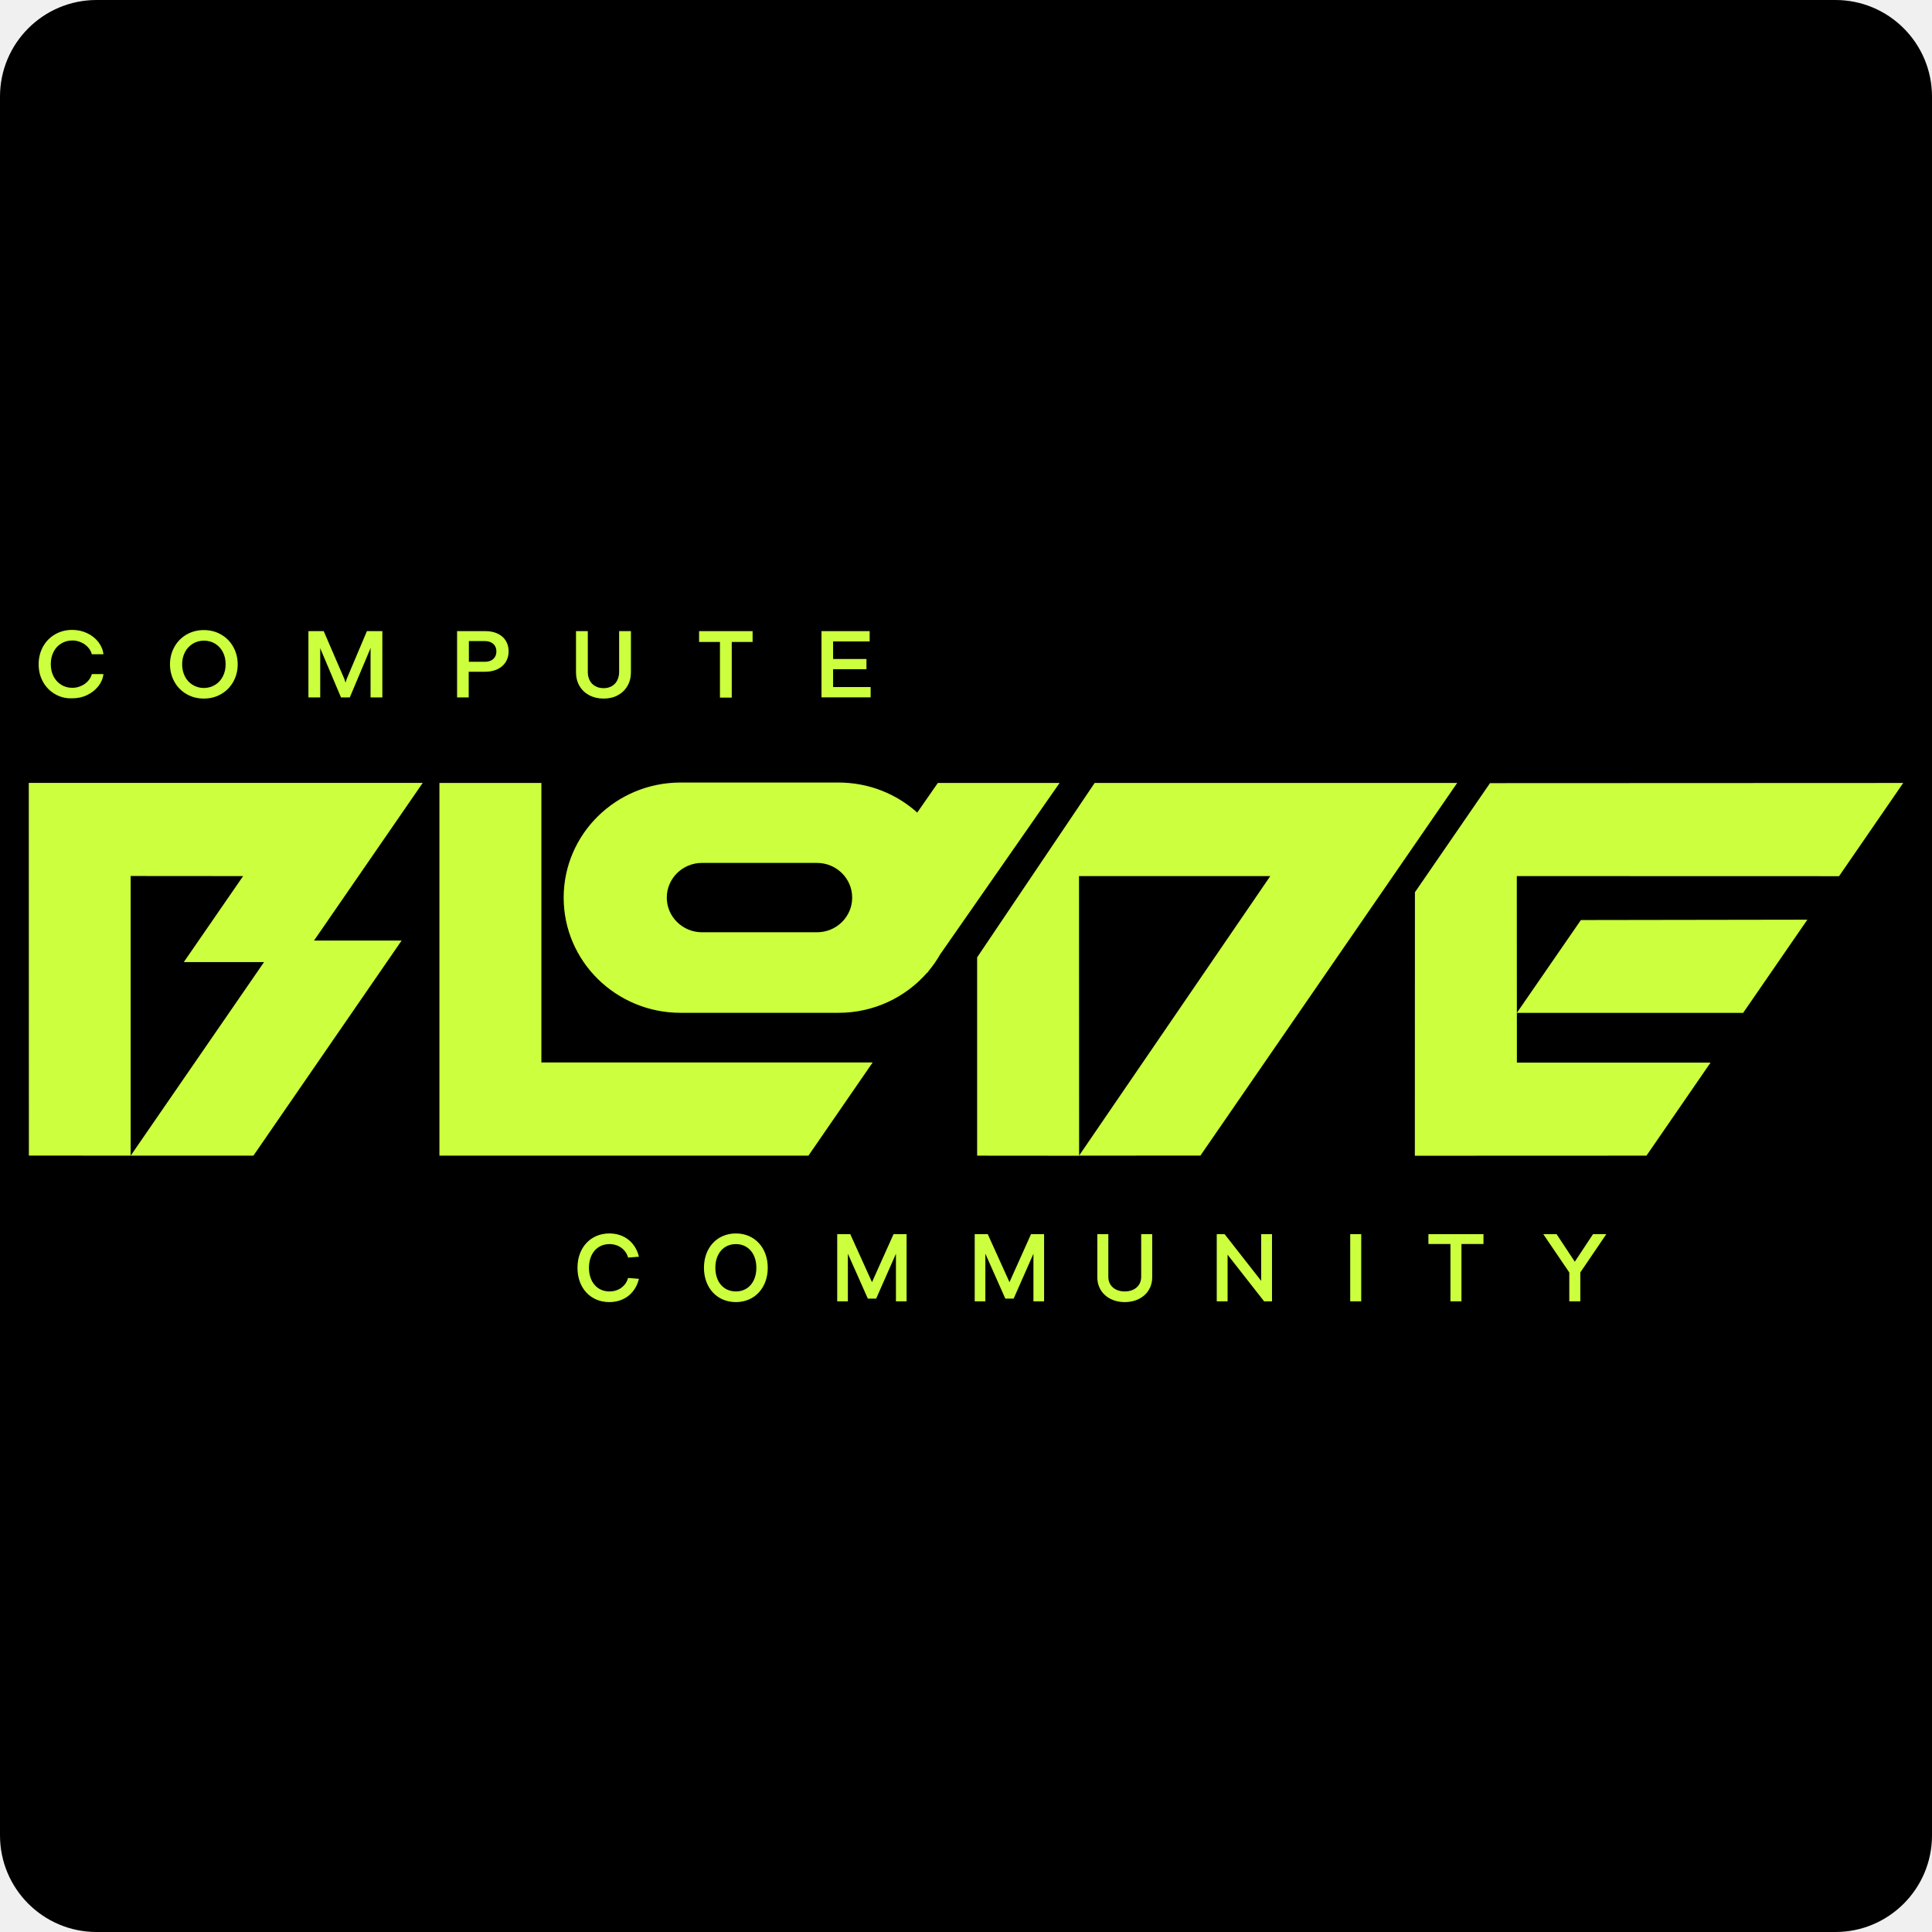
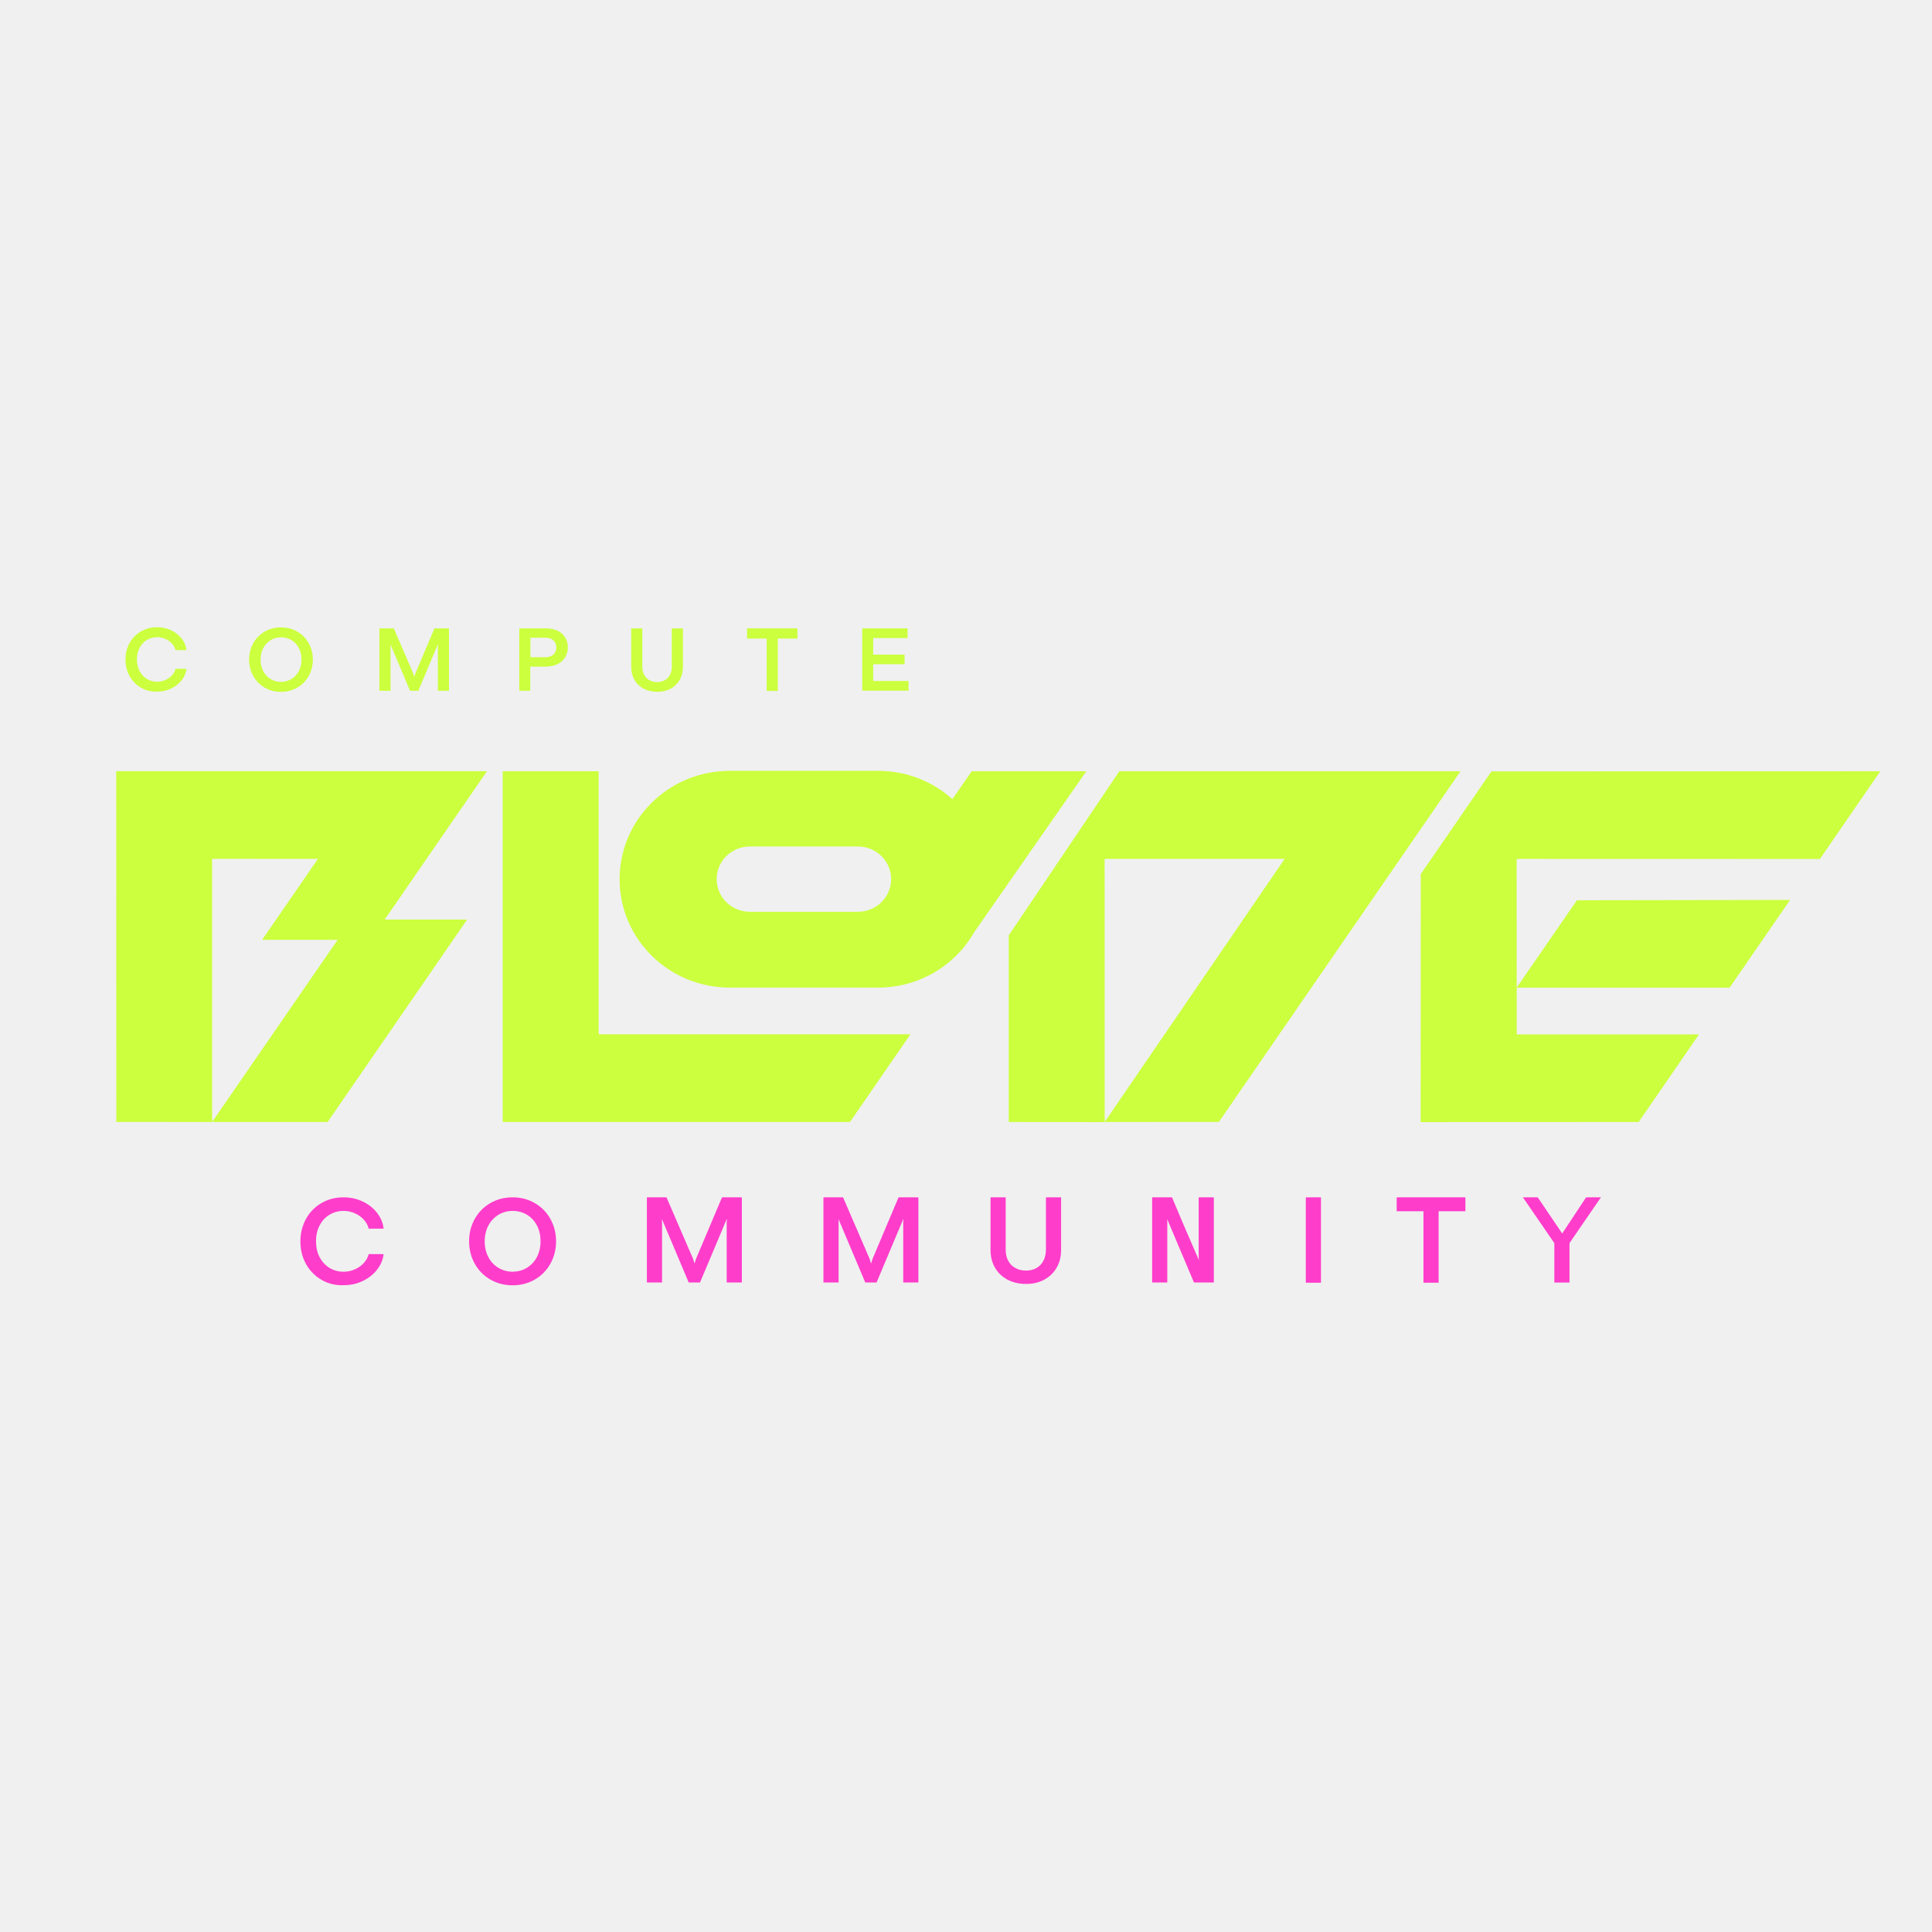
<svg xmlns="http://www.w3.org/2000/svg" width="720" height="720" viewBox="0 0 720 720" version="1.1" id="svg1" xml:space="preserve">
  <defs id="defs1">
-     <clipPath id="clip0_407_7756">
-       <rect width="450" height="141.081" fill="#ffffff" transform="rotate(180,225,70.6215)" id="rect13" x="0" y="0" />
+     <clipPath clipPathUnits="userSpaceOnUse" id="clipPath17">
+       <rect width="667.713" height="209.337" fill="#ffffff" transform="scale(-1)" id="rect17" x="-700.725" y="-432.91" style="stroke-width:1.484" />
+     </clipPath>
+     <clipPath clipPathUnits="userSpaceOnUse" id="clipPath18">
+       <rect width="667.713" height="209.337" fill="#ffffff" transform="scale(-1)" id="rect18" x="-700.725" y="-432.91" style="stroke-width:1.484" />
+     </clipPath>
+     <clipPath clipPathUnits="userSpaceOnUse" id="clipPath19">
+       <rect width="667.713" height="209.337" fill="#ffffff" transform="scale(-1)" id="rect19" x="-700.725" y="-432.91" style="stroke-width:1.484" />
+     </clipPath>
+     <clipPath clipPathUnits="userSpaceOnUse" id="clipPath20">
+       <rect width="667.713" height="209.337" fill="#ffffff" transform="scale(-1)" id="rect20" x="-700.725" y="-432.91" style="stroke-width:1.484" />
+     </clipPath>
+     <clipPath clipPathUnits="userSpaceOnUse" id="clipPath21">
+       <rect width="667.713" height="209.337" fill="#ffffff" transform="scale(-1)" id="rect21" x="-700.725" y="-432.91" style="stroke-width:1.484" />
+     </clipPath>
+     <clipPath clipPathUnits="userSpaceOnUse" id="clipPath22">
+       <rect width="667.713" height="209.337" fill="#ffffff" transform="scale(-1)" id="rect22" x="-700.725" y="-432.91" style="stroke-width:1.484" />
+     </clipPath>
+     <clipPath clipPathUnits="userSpaceOnUse" id="clipPath23">
+       <rect width="667.713" height="209.337" fill="#ffffff" transform="scale(-1)" id="rect23" x="-700.725" y="-432.91" style="stroke-width:1.484" />
+     </clipPath>
+     <clipPath clipPathUnits="userSpaceOnUse" id="clipPath24">
+       <rect width="667.713" height="209.337" fill="#ffffff" transform="scale(-1)" id="rect24" x="-700.725" y="-432.91" style="stroke-width:1.484" />
+     </clipPath>
+     <clipPath clipPathUnits="userSpaceOnUse" id="clipPath25">
+       <rect width="667.713" height="209.337" fill="#ffffff" transform="scale(-1)" id="rect25" x="-700.725" y="-432.91" style="stroke-width:1.484" />
+     </clipPath>
+     <clipPath clipPathUnits="userSpaceOnUse" id="clipPath26">
+       <rect width="667.713" height="209.337" fill="#ffffff" transform="scale(-1)" id="rect26" x="-700.725" y="-432.91" style="stroke-width:1.484" />
+     </clipPath>
+     <clipPath clipPathUnits="userSpaceOnUse" id="clipPath27">
+       <rect width="667.713" height="209.337" fill="#ffffff" transform="scale(-1)" id="rect27" x="-700.725" y="-432.91" style="stroke-width:1.484" />
+     </clipPath>
+     <clipPath clipPathUnits="userSpaceOnUse" id="clipPath28">
+       <rect width="667.713" height="209.337" fill="#ffffff" transform="scale(-1)" id="rect28" x="-700.725" y="-432.91" style="stroke-width:1.484" />
+     </clipPath>
+     <clipPath clipPathUnits="userSpaceOnUse" id="clipPath29">
+       <rect width="667.713" height="209.337" fill="#ffffff" transform="scale(-1)" id="rect29" x="-700.725" y="-432.91" style="stroke-width:1.484" />
+     </clipPath>
+     <clipPath clipPathUnits="userSpaceOnUse" id="clipPath19-8">
+       <rect width="667.713" height="209.337" fill="#ffffff" transform="scale(-1)" id="rect19-1" x="-700.725" y="-432.91" style="stroke-width:1.484" />
+     </clipPath>
+     <clipPath clipPathUnits="userSpaceOnUse" id="clipPath18-4">
+       <rect width="667.713" height="209.337" fill="#ffffff" transform="scale(-1)" id="rect18-9" x="-700.725" y="-432.91" style="stroke-width:1.484" />
+     </clipPath>
+     <clipPath clipPathUnits="userSpaceOnUse" id="clipPath17-5">
+       <rect width="667.713" height="209.337" fill="#ffffff" transform="scale(-1)" id="rect17-9" x="-700.725" y="-432.91" style="stroke-width:1.484" />
    </clipPath>
  </defs>
-   <g id="layer1" style="fill:#000000">
-     <path style="fill:#000000;fill-rule:evenodd;stroke:#000000;stroke-width:0;stroke-linejoin:round;stroke-dasharray:none;stroke-opacity:1;paint-order:markers fill stroke" id="rect1" width="720" height="720" x="0" y="0" d="m 36,0 h 648 a 36,36 45 0 1 36,36 v 648 a 36,36 135 0 1 -36,36 H 36 A 36,36 45 0 1 0,684 V 36 A 36,36 135 0 1 36,0 Z" />
+   <g id="layer1" style="display:none;fill:#000000">
+     <path style="fill:#000000;fill-rule:evenodd;stroke:#000000;stroke-width:0;stroke-linejoin:round;stroke-dasharray:none;stroke-opacity:1;paint-order:markers fill stroke" id="rect1" width="720" height="720" x="0" y="0" d="M 0,0 H 720 V 720 H 0 Z" />
  </g>
-   <g clip-path="url(#clip0_407_7756)" id="g13" transform="matrix(1.576652,0,0,1.576652,-0.2203005,223.6823)">
-     <path d="m 358.666,65.209 76.168,0.021 15.166,-22.034 -97.669,0.041 -17.747,25.792 -0.021,62.281 54.751,-0.021 15.145,-21.992 h -45.772" fill="#ccff3d" id="path1" />
-     <path d="m 427.345,75.514 -15.187,22.034 h -53.492 l 15.146,-21.951 z" fill="#ccff3d" id="path2" />
-     <path d="M 344.569,43.197 H 258.878 L 231.104,84.414 V 131.29 l 24.103,0.021 v -0.021 h -0.021 l 0.021,-0.021 -0.021,-66.059 h 45.206 l -45.185,66.059 v 0.021 l 28.676,-0.021 z" fill="#ccff3d" id="path3" />
-     <path d="M 95.068,80.45 H 74.364 L 100.061,43.176 H 6.943 c 0,0 0.021,58.523 0.021,88.093 5.79,0 14.726,0 24.061,0.021 V 89.742 65.189 L 57.603,65.21 43.59,85.529 H 62.554 L 31.025,131.29 c 18.25,0 29.011,0 29.011,0 z" fill="#ccff3d" id="path4" />
-     <path d="m 128.107,43.197 v 66.059 h 78.307 L 191.227,131.29 H 104.004 V 43.197 Z" fill="#ccff3d" id="path5" />
-     <path d="m 221.812,43.197 -4.867,7 c -4.909,-4.419 -11.453,-7.104 -18.628,-7.104 H 161.02 c -15.271,0 -27.648,12.184 -27.648,27.217 0,15.033 12.377,27.217 27.648,27.217 l 37.297,-1e-4 c 8.391,0 15.88,-3.676 20.957,-9.478 h 0.083 l 0.294,-0.434 c 1.028,-1.218 1.93,-2.54 2.727,-3.924 L 250.592,43.197 Z M 193.241,78.488 h -27.165 c -4.594,0 -8.328,-3.676 -8.328,-8.198 0,-4.522 3.734,-8.198 8.328,-8.198 h 27.165 c 4.594,0 8.328,3.676 8.328,8.198 0,4.543 -3.734,8.198 -8.328,8.198 z" fill="#ccff3d" id="path6" />
-     <path d="M 13.153,22.195 C 11.936,21.493 10.992,20.523 10.3,19.284 9.608,18.045 9.272,16.661 9.272,15.133 c 0,-1.528 0.357,-2.912 1.028,-4.151 0.692,-1.239 1.636,-2.21 2.853,-2.912 1.217,-0.702 2.559,-1.053 4.07,-1.053 1.28,0 2.454,0.268 3.545,0.785 1.091,0.516 1.972,1.239 2.643,2.106 0.671,0.888 1.07,1.838 1.175,2.87 h -2.748 c -0.126,-0.578 -0.419,-1.094 -0.86,-1.611 -0.441,-0.496 -0.986,-0.909 -1.657,-1.198 -0.65,-0.31 -1.363,-0.454 -2.098,-0.454 -0.965,0 -1.846,0.248 -2.622,0.723 -0.776,0.475 -1.385,1.136 -1.804,1.982 -0.441,0.847 -0.65,1.817 -0.65,2.891 0,1.074 0.21,2.044 0.65,2.891 0.441,0.847 1.049,1.508 1.804,1.982 0.776,0.475 1.636,0.723 2.622,0.723 0.734,0 1.447,-0.145 2.098,-0.454 0.671,-0.289 1.217,-0.702 1.657,-1.198 0.441,-0.496 0.734,-1.032 0.86,-1.59 h 2.748 c -0.105,1.012 -0.503,1.962 -1.175,2.829 -0.671,0.867 -1.552,1.569 -2.643,2.106 -1.091,0.537 -2.265,0.785 -3.545,0.785 -1.51,0.062 -2.874,-0.289 -4.07,-0.991 z" fill="#ccff3d" id="path7" />
-     <path d="m 44.241,22.195 c -1.217,-0.702 -2.182,-1.673 -2.874,-2.912 -0.692,-1.239 -1.049,-2.623 -1.049,-4.13 0,-1.528 0.357,-2.891 1.049,-4.13 0.692,-1.239 1.657,-2.21 2.874,-2.912 1.217,-0.702 2.58,-1.053 4.09,-1.053 1.489,0 2.853,0.351 4.069,1.053 1.217,0.702 2.182,1.673 2.874,2.912 0.692,1.239 1.049,2.623 1.049,4.13 0,1.528 -0.357,2.912 -1.049,4.13 -0.692,1.239 -1.657,2.21 -2.874,2.912 -1.217,0.702 -2.58,1.053 -4.069,1.053 -1.51,0 -2.874,-0.351 -4.09,-1.053 z m 6.713,-2.168 c 0.776,-0.475 1.405,-1.136 1.846,-1.982 0.441,-0.847 0.671,-1.817 0.671,-2.891 0,-1.074 -0.21,-2.044 -0.65,-2.891 -0.441,-0.847 -1.049,-1.508 -1.825,-1.982 -0.776,-0.475 -1.657,-0.723 -2.643,-0.723 -0.986,0 -1.867,0.248 -2.643,0.723 -0.776,0.475 -1.405,1.136 -1.846,1.982 -0.441,0.847 -0.671,1.817 -0.671,2.891 0,1.074 0.231,2.044 0.671,2.891 0.441,0.847 1.049,1.508 1.846,1.982 0.776,0.475 1.657,0.723 2.643,0.723 0.944,-0.021 1.825,-0.248 2.601,-0.723 z" fill="#ccff3d" id="path8" />
-     <path d="M 73.042,22.98 V 7.307 h 3.608 l 4.888,11.316 0.273,0.867 0.273,-0.867 4.783,-11.316 h 3.65 V 22.98 h -2.79 V 11.829 l 0.042,-0.599 -4.951,11.75 h -2.077 l -4.93,-11.667 0.021,0.516 v 11.151 z" fill="#ccff3d" id="path9" />
-     <path d="M 108.179,22.98 V 7.307 h 6.733 c 1.091,0 2.056,0.206 2.874,0.599 0.818,0.392 1.469,0.95 1.909,1.673 0.441,0.723 0.672,1.549 0.672,2.499 0,0.95 -0.231,1.797 -0.693,2.54 -0.461,0.723 -1.111,1.301 -1.951,1.693 -0.839,0.392 -1.804,0.599 -2.936,0.599 h -3.86 v 6.071 z m 6.587,-8.425 c 0.818,0 1.489,-0.227 1.971,-0.661 0.483,-0.434 0.735,-1.032 0.735,-1.796 0,-0.743 -0.252,-1.342 -0.735,-1.776 -0.482,-0.434 -1.153,-0.661 -1.971,-0.661 h -3.797 v 4.894 z" fill="#ccff3d" id="path10" />
-     <path d="m 139.414,22.464 c -0.986,-0.537 -1.762,-1.26 -2.308,-2.21 -0.545,-0.95 -0.818,-2.024 -0.818,-3.242 V 7.307 h 2.79 v 9.664 c 0,0.764 0.147,1.425 0.462,2.003 0.293,0.578 0.734,1.032 1.321,1.342 0.567,0.33 1.238,0.475 1.972,0.475 0.713,0 1.363,-0.165 1.909,-0.475 0.566,-0.33 0.986,-0.764 1.279,-1.342 0.294,-0.578 0.462,-1.239 0.462,-2.003 V 7.307 h 2.79 v 9.706 c 0,1.218 -0.273,2.313 -0.818,3.242 -0.546,0.95 -1.301,1.673 -2.287,2.21 -0.986,0.537 -2.097,0.785 -3.356,0.785 -1.259,0 -2.391,-0.268 -3.398,-0.785 z" fill="#ccff3d" id="path11" />
-     <path d="m 170.313,9.867 h -4.93 V 7.307 h 12.649 v 2.561 h -4.929 V 23.021 h -2.79 z" fill="#ccff3d" id="path12" />
-     <path d="m 194.311,7.307 h 11.39 v 2.437 h -8.642 V 13.894 h 7.887 v 2.416 h -7.887 v 4.213 h 8.873 v 2.437 h -11.621 z" fill="#ccff3d" id="path13" />
+   <g id="g32">
+     <g id="g31">
+       <path d="m 565.203,320.09 113.019,0.031 22.503,-32.694 -144.922,0.061 -26.333,38.27 -0.031,92.412 81.24,-0.031 22.472,-32.632 h -67.917" fill="#ccff3d" id="path1" style="stroke-width:1.484" clip-path="url(#clipPath29)" />
+       <path d="m 667.11,335.38 -22.535,32.694 H 565.203 l 22.474,-32.571 z" fill="#ccff3d" id="path2" style="stroke-width:1.484" clip-path="url(#clipPath28)" />
+       <path d="M 544.286,287.428 H 417.137 l -41.211,61.159 v 69.555 l 35.764,0.031 v -0.031 h -0.031 l 0.031,-0.031 -0.031,-98.019 h 67.077 l -67.046,98.019 v 0.031 l 42.55,-0.031 z" fill="#ccff3d" id="path3" style="stroke-width:1.484" clip-path="url(#clipPath27)" />
+       <path d="m 174.075,342.704 h -30.721 l 38.13,-55.306 H 43.314 c 0,0 0.031,86.836 0.031,130.713 8.591,0 21.85,0 35.701,0.031 v -61.649 -36.432 l 39.437,0.031 -20.792,30.15 H 125.829 L 79.047,418.141 c 27.08,0 43.047,0 43.047,0 z" fill="#ccff3d" id="path4" style="stroke-width:1.484" clip-path="url(#clipPath26)" />
+       <path d="m 223.098,287.428 v 98.019 h 116.193 l -22.535,32.694 H 187.334 V 287.428 Z" fill="#ccff3d" id="path5" style="stroke-width:1.484" clip-path="url(#clipPath25)" />
+       <path d="m 362.138,287.428 -7.222,10.387 c -7.284,-6.557 -16.994,-10.54 -27.64,-10.54 h -55.342 c -22.659,0 -41.024,18.078 -41.024,40.385 0,22.306 18.365,40.384 41.024,40.384 l 55.342,-1.5e-4 c 12.451,0 23.563,-5.454 31.096,-14.064 h 0.123 l 0.436,-0.644 c 1.525,-1.808 2.864,-3.769 4.046,-5.822 l 41.864,-60.086 z m -42.394,52.365 h -40.308 c -6.817,0 -12.357,-5.454 -12.357,-12.164 0,-6.71 5.541,-12.164 12.357,-12.164 h 40.308 c 6.817,0 12.357,5.454 12.357,12.164 0,6.741 -5.541,12.164 -12.357,12.164 z" fill="#ccff3d" id="path6" style="stroke-width:1.484" clip-path="url(#clipPath24)" />
+     </g>
+     <g id="g30">
+       <path d="m 52.528,256.266 c -1.805,-1.042 -3.206,-2.482 -4.233,-4.32 -1.027,-1.838 -1.525,-3.891 -1.525,-6.159 0,-2.267 0.529,-4.32 1.525,-6.159 1.027,-1.838 2.428,-3.279 4.233,-4.32 1.805,-1.042 3.797,-1.563 6.039,-1.563 1.899,0 3.642,0.398 5.26,1.164 1.619,0.766 2.926,1.838 3.922,3.125 0.996,1.317 1.588,2.727 1.743,4.259 h -4.078 c -0.187,-0.858 -0.622,-1.624 -1.276,-2.39 -0.654,-0.735 -1.463,-1.348 -2.459,-1.777 -0.965,-0.46 -2.023,-0.674 -3.113,-0.674 -1.432,0 -2.739,0.368 -3.891,1.072 -1.152,0.705 -2.054,1.685 -2.677,2.942 -0.654,1.256 -0.965,2.696 -0.965,4.29 0,1.593 0.311,3.033 0.965,4.29 0.654,1.256 1.556,2.237 2.677,2.942 1.152,0.705 2.428,1.073 3.891,1.073 1.089,0 2.148,-0.215 3.113,-0.674 0.996,-0.429 1.805,-1.042 2.459,-1.777 0.654,-0.735 1.089,-1.532 1.276,-2.359 h 4.078 c -0.156,1.501 -0.747,2.911 -1.743,4.198 -0.996,1.287 -2.303,2.329 -3.922,3.125 -1.619,0.797 -3.362,1.164 -5.26,1.164 -2.241,0.092 -4.264,-0.429 -6.039,-1.471 z" fill="#ccff3d" id="path7" style="stroke-width:1.484" clip-path="url(#clipPath23)" />
+       <path d="m 98.657,256.266 c -1.805,-1.042 -3.237,-2.482 -4.264,-4.32 -1.027,-1.838 -1.556,-3.891 -1.556,-6.128 0,-2.267 0.529,-4.29 1.556,-6.128 1.027,-1.838 2.459,-3.279 4.264,-4.32 1.805,-1.042 3.828,-1.563 6.07,-1.563 2.21,0 4.233,0.521 6.038,1.563 1.805,1.042 3.237,2.482 4.264,4.32 1.027,1.838 1.556,3.891 1.556,6.128 0,2.267 -0.529,4.32 -1.556,6.128 -1.027,1.838 -2.459,3.279 -4.264,4.32 -1.805,1.042 -3.828,1.563 -6.038,1.563 -2.241,0 -4.264,-0.521 -6.07,-1.563 z m 9.96,-3.217 c 1.152,-0.705 2.085,-1.685 2.739,-2.942 0.654,-1.256 0.996,-2.696 0.996,-4.29 0,-1.593 -0.311,-3.033 -0.965,-4.29 -0.654,-1.256 -1.556,-2.237 -2.708,-2.942 -1.152,-0.705 -2.459,-1.072 -3.922,-1.072 -1.463,0 -2.77,0.368 -3.922,1.072 -1.152,0.705 -2.085,1.685 -2.739,2.942 -0.654,1.256 -0.996,2.696 -0.996,4.29 0,1.593 0.342,3.033 0.996,4.29 0.654,1.256 1.556,2.237 2.739,2.942 1.152,0.705 2.459,1.073 3.922,1.073 1.401,-0.031 2.708,-0.368 3.86,-1.073 z" fill="#ccff3d" id="path8" style="stroke-width:1.484" clip-path="url(#clipPath22)" />
+       <path d="m 141.393,257.43 v -23.256 h 5.354 l 7.252,16.791 0.405,1.287 0.405,-1.287 7.097,-16.791 h 5.416 v 23.256 h -4.14 v -16.546 l 0.062,-0.889 -7.346,17.435 h -3.082 l -7.315,-17.312 0.031,0.766 v 16.546 z" fill="#ccff3d" id="path9" style="stroke-width:1.484" clip-path="url(#clipPath21)" />
+       <path d="m 193.529,257.43 v -23.256 h 9.99 c 1.619,0 3.051,0.306 4.264,0.889 1.214,0.582 2.18,1.409 2.833,2.482 0.654,1.072 0.997,2.298 0.997,3.707 0,1.409 -0.343,2.666 -1.028,3.769 -0.684,1.072 -1.649,1.93 -2.895,2.513 -1.245,0.582 -2.677,0.888 -4.356,0.888 h -5.728 v 9.008 z m 9.774,-12.502 c 1.214,0 2.209,-0.337 2.925,-0.981 0.717,-0.643 1.091,-1.532 1.091,-2.666 0,-1.103 -0.374,-1.992 -1.091,-2.635 -0.715,-0.643 -1.711,-0.981 -2.925,-0.981 h -5.634 v 7.262 z" fill="#ccff3d" id="path10" style="stroke-width:1.484" clip-path="url(#clipPath20)" />
+       <path d="m 239.875,256.664 c -1.463,-0.797 -2.614,-1.869 -3.425,-3.279 -0.809,-1.409 -1.214,-3.003 -1.214,-4.811 v -14.401 h 4.14 v 14.34 c 0,1.134 0.218,2.114 0.686,2.972 0.435,0.858 1.089,1.532 1.96,1.992 0.841,0.49 1.837,0.705 2.926,0.705 1.058,0 2.022,-0.245 2.833,-0.705 0.84,-0.49 1.463,-1.134 1.898,-1.992 0.436,-0.858 0.686,-1.838 0.686,-2.972 v -14.34 h 4.14 v 14.401 c 0,1.808 -0.405,3.432 -1.214,4.811 -0.81,1.409 -1.93,2.482 -3.393,3.279 -1.463,0.797 -3.112,1.164 -4.98,1.164 -1.868,0 -3.548,-0.398 -5.042,-1.164 z" fill="#ccff3d" id="path11" style="stroke-width:1.484" clip-path="url(#clipPath19)" />
+       <path d="m 285.724,237.973 h -7.315 v -3.799 h 18.769 v 3.799 h -7.314 v 19.518 h -4.14 z" fill="#ccff3d" id="path12" style="stroke-width:1.484" clip-path="url(#clipPath18)" />
+       <path d="m 321.332,234.174 h 16.901 v 3.616 h -12.823 v 6.159 h 11.703 v 3.585 h -11.703 v 6.251 h 13.166 v 3.616 h -17.243 z" fill="#ccff3d" id="path13" style="stroke-width:1.484" clip-path="url(#clipPath17)" />
+     </g>
  </g>
-   <path style="font-size:27.887px;font-family:'FONTSPRING DEMO - Inerta';-inkscape-font-specification:'FONTSPRING DEMO - Inerta';fill:#ccff3d;fill-rule:evenodd;stroke:#ccff3d;stroke-width:1.097;paint-order:markers fill stroke" d="m 237.409,477.078 -2.941,-0.239 c -1.06,3.044 -3.865,4.993 -7.353,4.993 -4.822,0 -8.174,-3.762 -8.174,-9.371 0,-5.609 3.352,-9.371 8.174,-9.371 3.489,0 6.293,1.949 7.353,4.993 l 2.941,-0.239 c -1.402,-4.754 -5.267,-7.627 -10.329,-7.627 -6.601,0 -11.321,4.959 -11.321,12.244 0,7.285 4.651,12.244 11.321,12.244 5.062,0 8.927,-2.873 10.329,-7.627 z m 25.484,-4.617 c 0,7.182 4.651,12.244 11.355,12.244 6.669,0 11.321,-5.062 11.321,-12.244 0,-7.182 -4.651,-12.244 -11.321,-12.244 -6.703,0 -11.355,5.062 -11.355,12.244 z m 3.147,0 c 0,-5.575 3.318,-9.371 8.208,-9.371 4.857,0 8.174,3.796 8.174,9.371 0,5.575 -3.318,9.371 -8.174,9.371 -4.891,0 -8.208,-3.796 -8.208,-9.371 z m 57.731,10.944 h 2.394 l 8.277,-18.777 v 19.803 h 2.873 V 460.49 h -3.967 l -8.379,18.674 -8.448,-18.674 h -3.967 v 23.941 h 2.873 v -19.803 z m 51.238,0 h 2.394 l 8.277,-18.777 v 19.803 h 2.873 V 460.49 h -3.967 l -8.379,18.674 -8.448,-18.674 h -3.967 v 23.941 h 2.873 v -19.803 z m 50.825,-7.559 c 0,3.557 -2.702,5.985 -6.669,5.985 -3.967,0 -6.669,-2.428 -6.669,-5.985 v -15.356 h -3.01 v 15.562 c 0,5.062 4.002,8.653 9.679,8.653 5.677,0 9.679,-3.591 9.679,-8.653 V 460.49 h -3.01 z m 28.162,8.585 h 2.941 v -18.435 l 14.433,18.435 h 2.12 V 460.49 h -2.941 v 18.435 L 456.115,460.49 h -2.12 z m 49.736,0 h 3.01 V 460.49 h -3.01 z m 37.352,0 h 3.01 V 463.056 h 8.208 v -2.565 h -19.426 v 2.565 h 8.208 z m 56.504,-23.941 h -3.625 l -7.08,10.705 -7.08,-10.705 h -3.625 l 9.2,13.544 v 10.397 h 3.01 v -10.397 z" id="text1-8" aria-label="COMMUNITY" />
+   <g id="layer2">
+     <g id="g29" transform="matrix(1.364665,0,0,1.364665,48.12452,170.6938)" style="fill:#ff3dcb;fill-opacity:1">
+       <path d="m 52.528,224.414 c -1.805,-1.042 -3.206,-2.482 -4.233,-4.32 -1.027,-1.838 -1.525,-3.891 -1.525,-6.159 0,-2.267 0.529,-4.32 1.525,-6.159 1.027,-1.838 2.428,-3.279 4.233,-4.32 1.805,-1.042 3.797,-1.563 6.039,-1.563 1.899,0 3.642,0.398 5.26,1.164 1.619,0.766 2.926,1.838 3.922,3.125 0.996,1.317 1.588,2.727 1.743,4.259 h -4.077 c -0.187,-0.858 -0.622,-1.624 -1.276,-2.39 -0.654,-0.735 -1.463,-1.348 -2.459,-1.777 -0.965,-0.46 -2.023,-0.674 -3.113,-0.674 -1.432,0 -2.739,0.368 -3.891,1.072 -1.152,0.705 -2.054,1.685 -2.677,2.942 -0.654,1.256 -0.965,2.696 -0.965,4.29 0,1.593 0.311,3.033 0.965,4.29 0.654,1.256 1.556,2.237 2.677,2.942 1.152,0.705 2.428,1.073 3.891,1.073 1.089,0 2.148,-0.215 3.113,-0.674 0.996,-0.429 1.805,-1.042 2.459,-1.777 0.654,-0.735 1.089,-1.532 1.276,-2.359 h 4.077 c -0.155,1.501 -0.747,2.911 -1.743,4.198 -0.996,1.287 -2.303,2.329 -3.922,3.125 -1.619,0.797 -3.362,1.164 -5.26,1.164 -2.241,0.092 -4.264,-0.429 -6.039,-1.471 z" fill="#ccff3d" id="path7-5" style="fill:#ff3dcb;fill-opacity:1;stroke-width:1.484" />
+       <path d="m 98.657,224.353 c -1.805,-1.042 -3.237,-2.482 -4.264,-4.32 -1.027,-1.838 -1.556,-3.891 -1.556,-6.128 0,-2.267 0.529,-4.29 1.556,-6.128 1.027,-1.838 2.459,-3.279 4.264,-4.32 1.805,-1.042 3.828,-1.563 6.07,-1.563 2.21,0 4.233,0.521 6.038,1.563 1.805,1.042 3.237,2.482 4.264,4.32 1.027,1.838 1.556,3.891 1.556,6.128 0,2.267 -0.529,4.32 -1.556,6.128 -1.027,1.838 -2.459,3.279 -4.264,4.32 -1.805,1.042 -3.828,1.563 -6.038,1.563 -2.241,0 -4.264,-0.521 -6.07,-1.563 z m 9.96,-3.217 c 1.152,-0.705 2.085,-1.685 2.739,-2.942 0.654,-1.256 0.996,-2.696 0.996,-4.29 0,-1.593 -0.311,-3.033 -0.965,-4.29 -0.654,-1.256 -1.556,-2.237 -2.708,-2.942 -1.152,-0.705 -2.459,-1.072 -3.922,-1.072 -1.463,0 -2.77,0.368 -3.922,1.072 -1.152,0.705 -2.085,1.685 -2.739,2.942 -0.654,1.256 -0.996,2.696 -0.996,4.29 0,1.593 0.342,3.033 0.996,4.29 0.654,1.256 1.556,2.237 2.739,2.942 1.152,0.705 2.459,1.073 3.922,1.073 1.401,-0.031 2.708,-0.368 3.86,-1.073 z" fill="#ccff3d" id="path8-5" style="fill:#ff3dcb;fill-opacity:1;stroke-width:1.484" />
+       <path d="m 141.393,225.149 v -23.256 h 5.354 l 7.252,16.791 0.405,1.287 0.405,-1.287 7.097,-16.791 h 5.416 v 23.256 h -4.14 v -16.546 l 0.062,-0.889 -7.346,17.435 h -3.082 l -7.315,-17.312 0.031,0.766 v 16.546 z" fill="#ccff3d" id="path9-5" style="fill:#ff3dcb;fill-opacity:1;stroke-width:1.484" />
+       <path d="m 189.607,225.149 v -23.256 h 5.354 l 7.252,16.791 0.405,1.287 0.405,-1.287 7.097,-16.791 h 5.416 v 23.256 h -4.14 v -16.546 l 0.062,-0.889 -7.346,17.435 h -3.082 l -7.315,-17.312 0.031,0.766 v 16.546 z" fill="#ccff3d" id="path9-5-5" style="fill:#ff3dcb;fill-opacity:1;stroke-width:1.484" />
+       <path d="m 380.615,201.893 4.046,-1.5e-4 6.692,9.874 6.523,-9.874 4.051,1.5e-4 -8.586,12.505 v 10.763 h -4.14 v -10.763 z" fill="#ccff3d" id="path9-5-5-4" style="fill:#ff3dcb;fill-opacity:1;stroke:none;stroke-width:0.1;stroke-dasharray:none;stroke-opacity:1" />
+       <path d="m 239.875,224.383 c -1.463,-0.797 -2.614,-1.869 -3.425,-3.279 -0.809,-1.409 -1.214,-3.003 -1.214,-4.811 v -14.401 h 4.14 v 14.34 c 0,1.134 0.218,2.114 0.686,2.972 0.435,0.858 1.089,1.532 1.96,1.992 0.841,0.49 1.837,0.705 2.926,0.705 1.058,0 2.022,-0.245 2.833,-0.705 0.84,-0.49 1.463,-1.134 1.898,-1.992 0.436,-0.858 0.686,-1.838 0.686,-2.972 v -14.34 h 4.14 v 14.401 c 0,1.808 -0.405,3.432 -1.214,4.811 -0.81,1.409 -1.93,2.482 -3.393,3.279 -1.463,0.797 -3.112,1.164 -4.98,1.164 -1.868,0 -3.548,-0.398 -5.042,-1.164 z" fill="#ccff3d" id="path11-2" style="fill:#ff3dcb;fill-opacity:1;stroke-width:1.484" />
+       <path d="m 353.463,205.692 h -7.315 v -3.799 h 18.769 v 3.799 h -7.314 v 19.518 h -4.14 z" fill="#ccff3d" id="path12-9" style="fill:#ff3dcb;fill-opacity:1;stroke-width:1.484" />
+       <path id="path12-9-3-6" style="fill:#ff3dcb;fill-opacity:1;stroke-width:1.484" d="m 321.332,201.893 v 3.799 15.719 3.801 h 4.141 v -3.801 -15.719 -3.799 z" />
+       <path id="path9-5-4" style="fill:#ff3dcb;fill-opacity:1;stroke-width:1.484" d="m 279.369,201.893 v 23.256 h 4.139 v -16.545 l -0.031,-0.766 7.314,17.311 h 0.01 1.531 3.885 v -23.256 h -4.141 v 16.547 l 0.051,0.73 -0.152,-0.486 -4.385,-10.15 -2.797,-6.641 h -0.07 -1.471 z" />
+     </g>
+   </g>
+   <g id="layer3" />
</svg>
